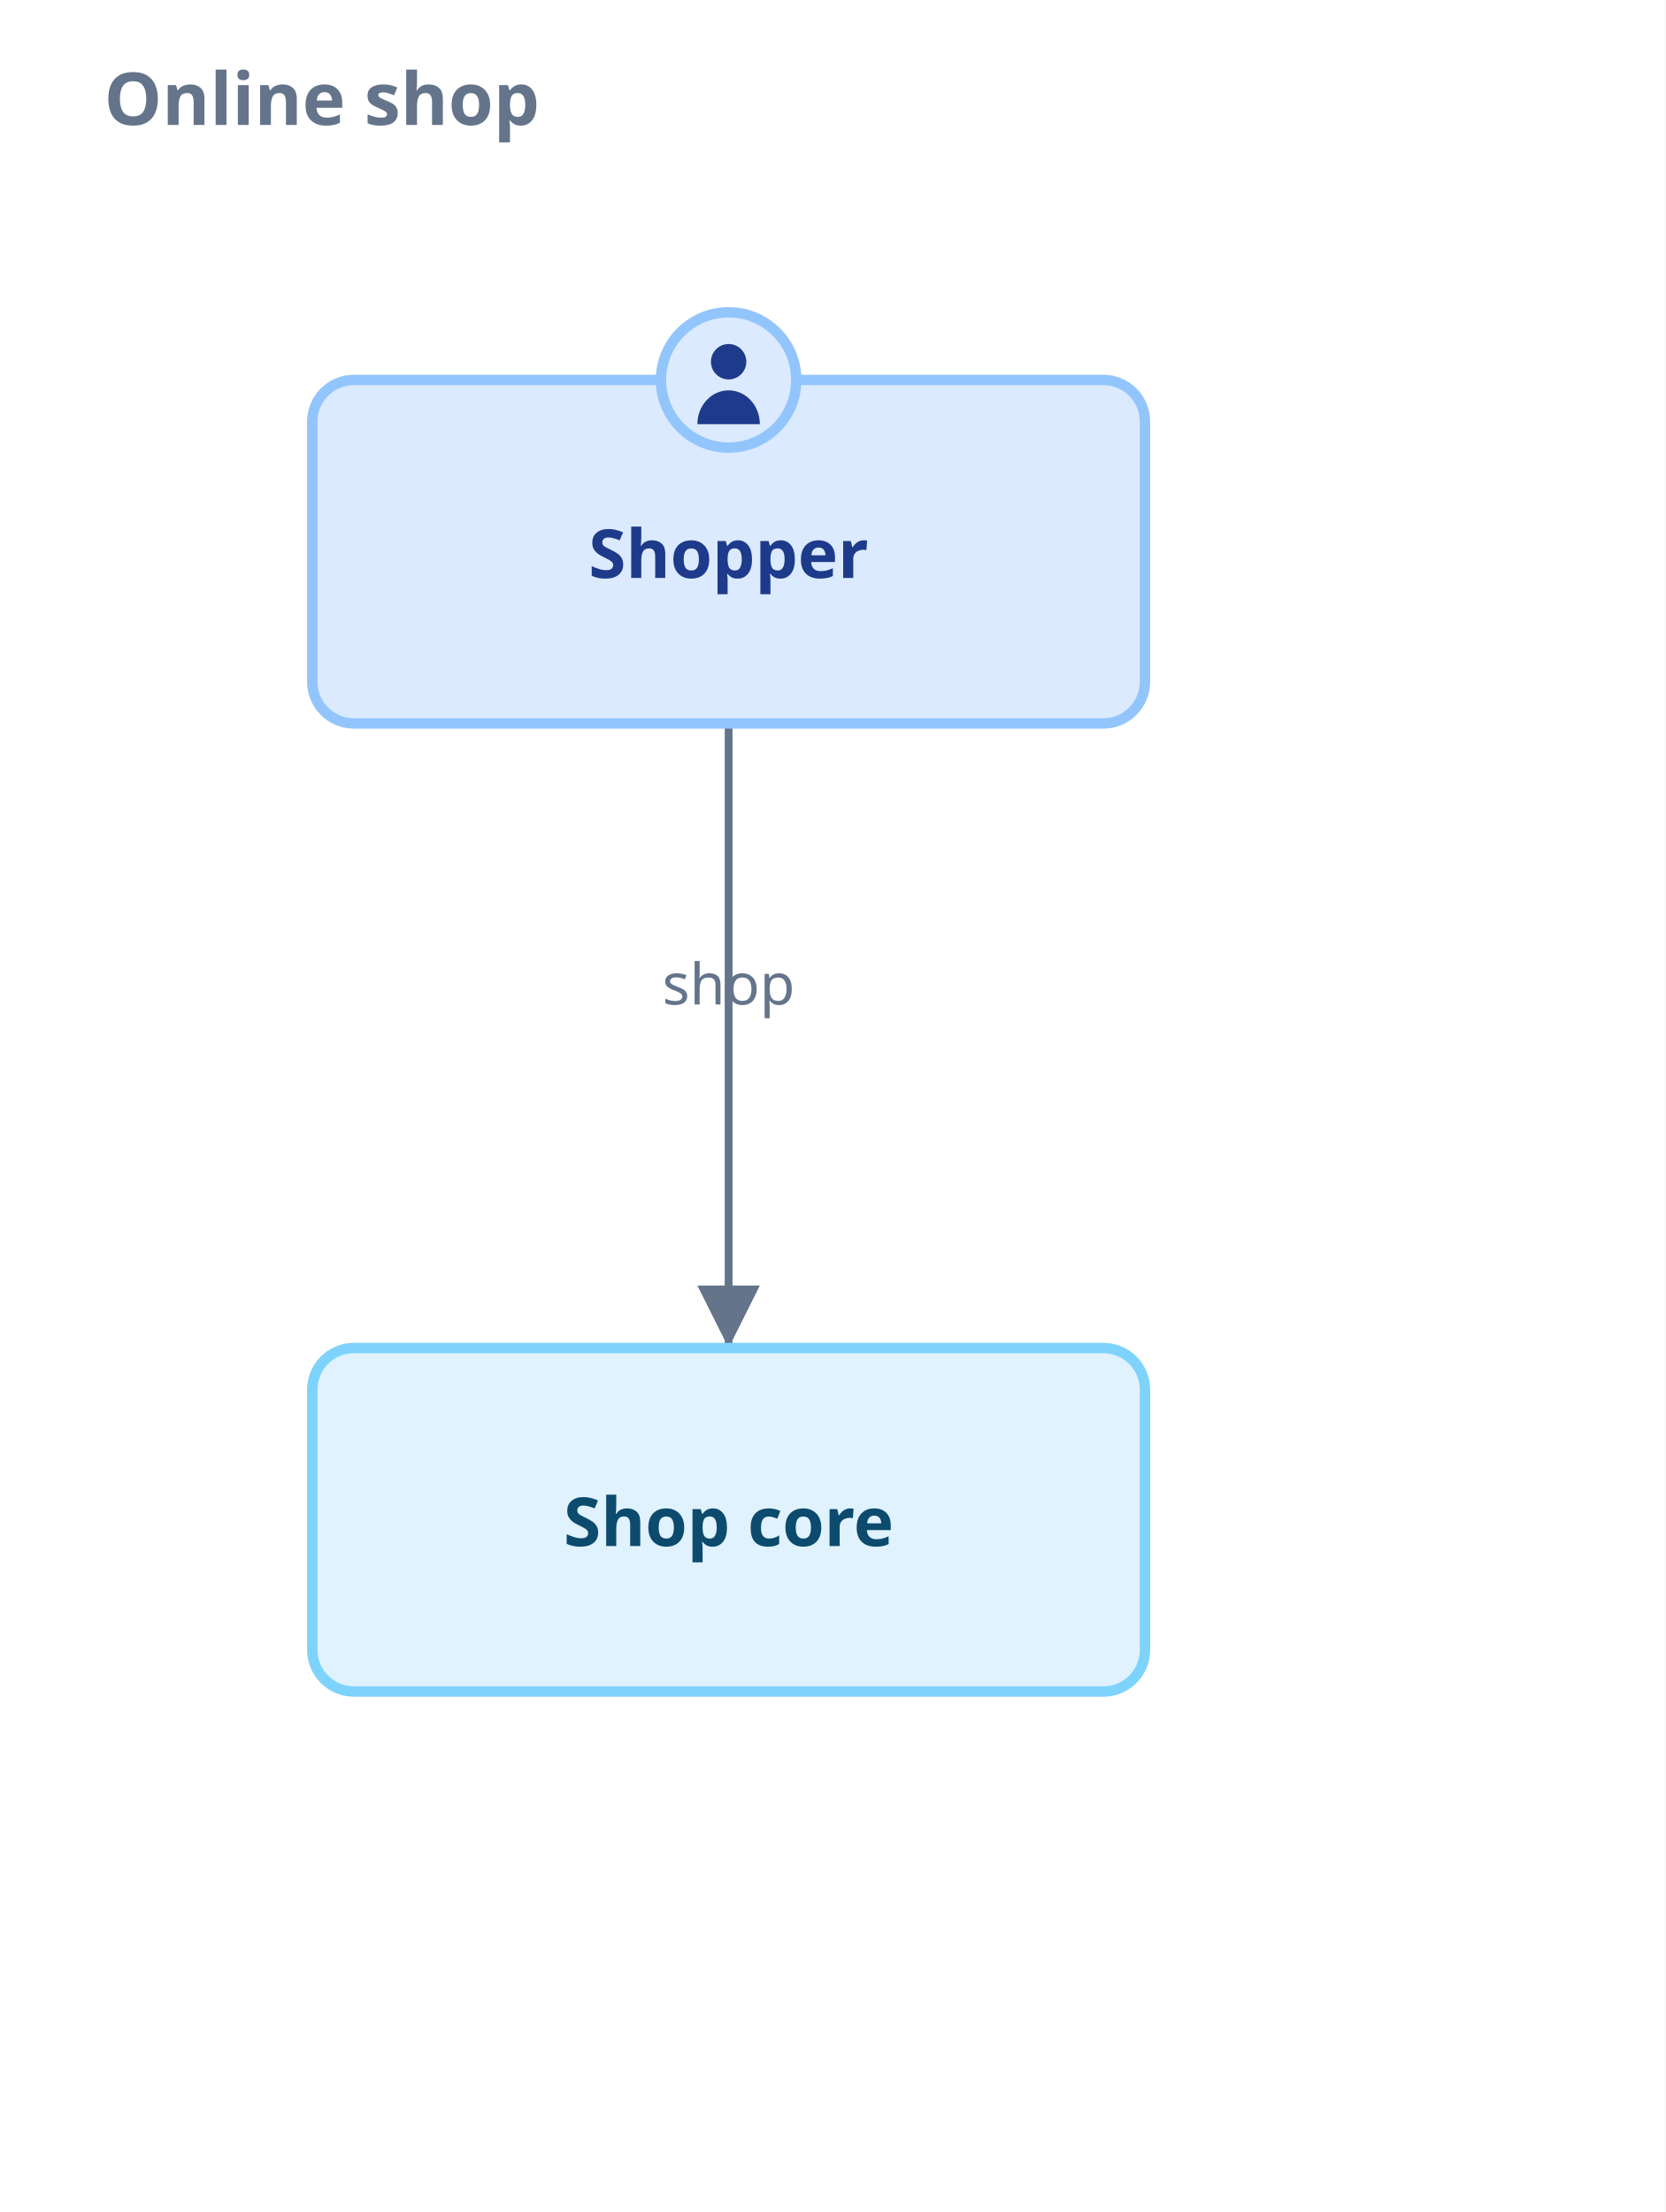
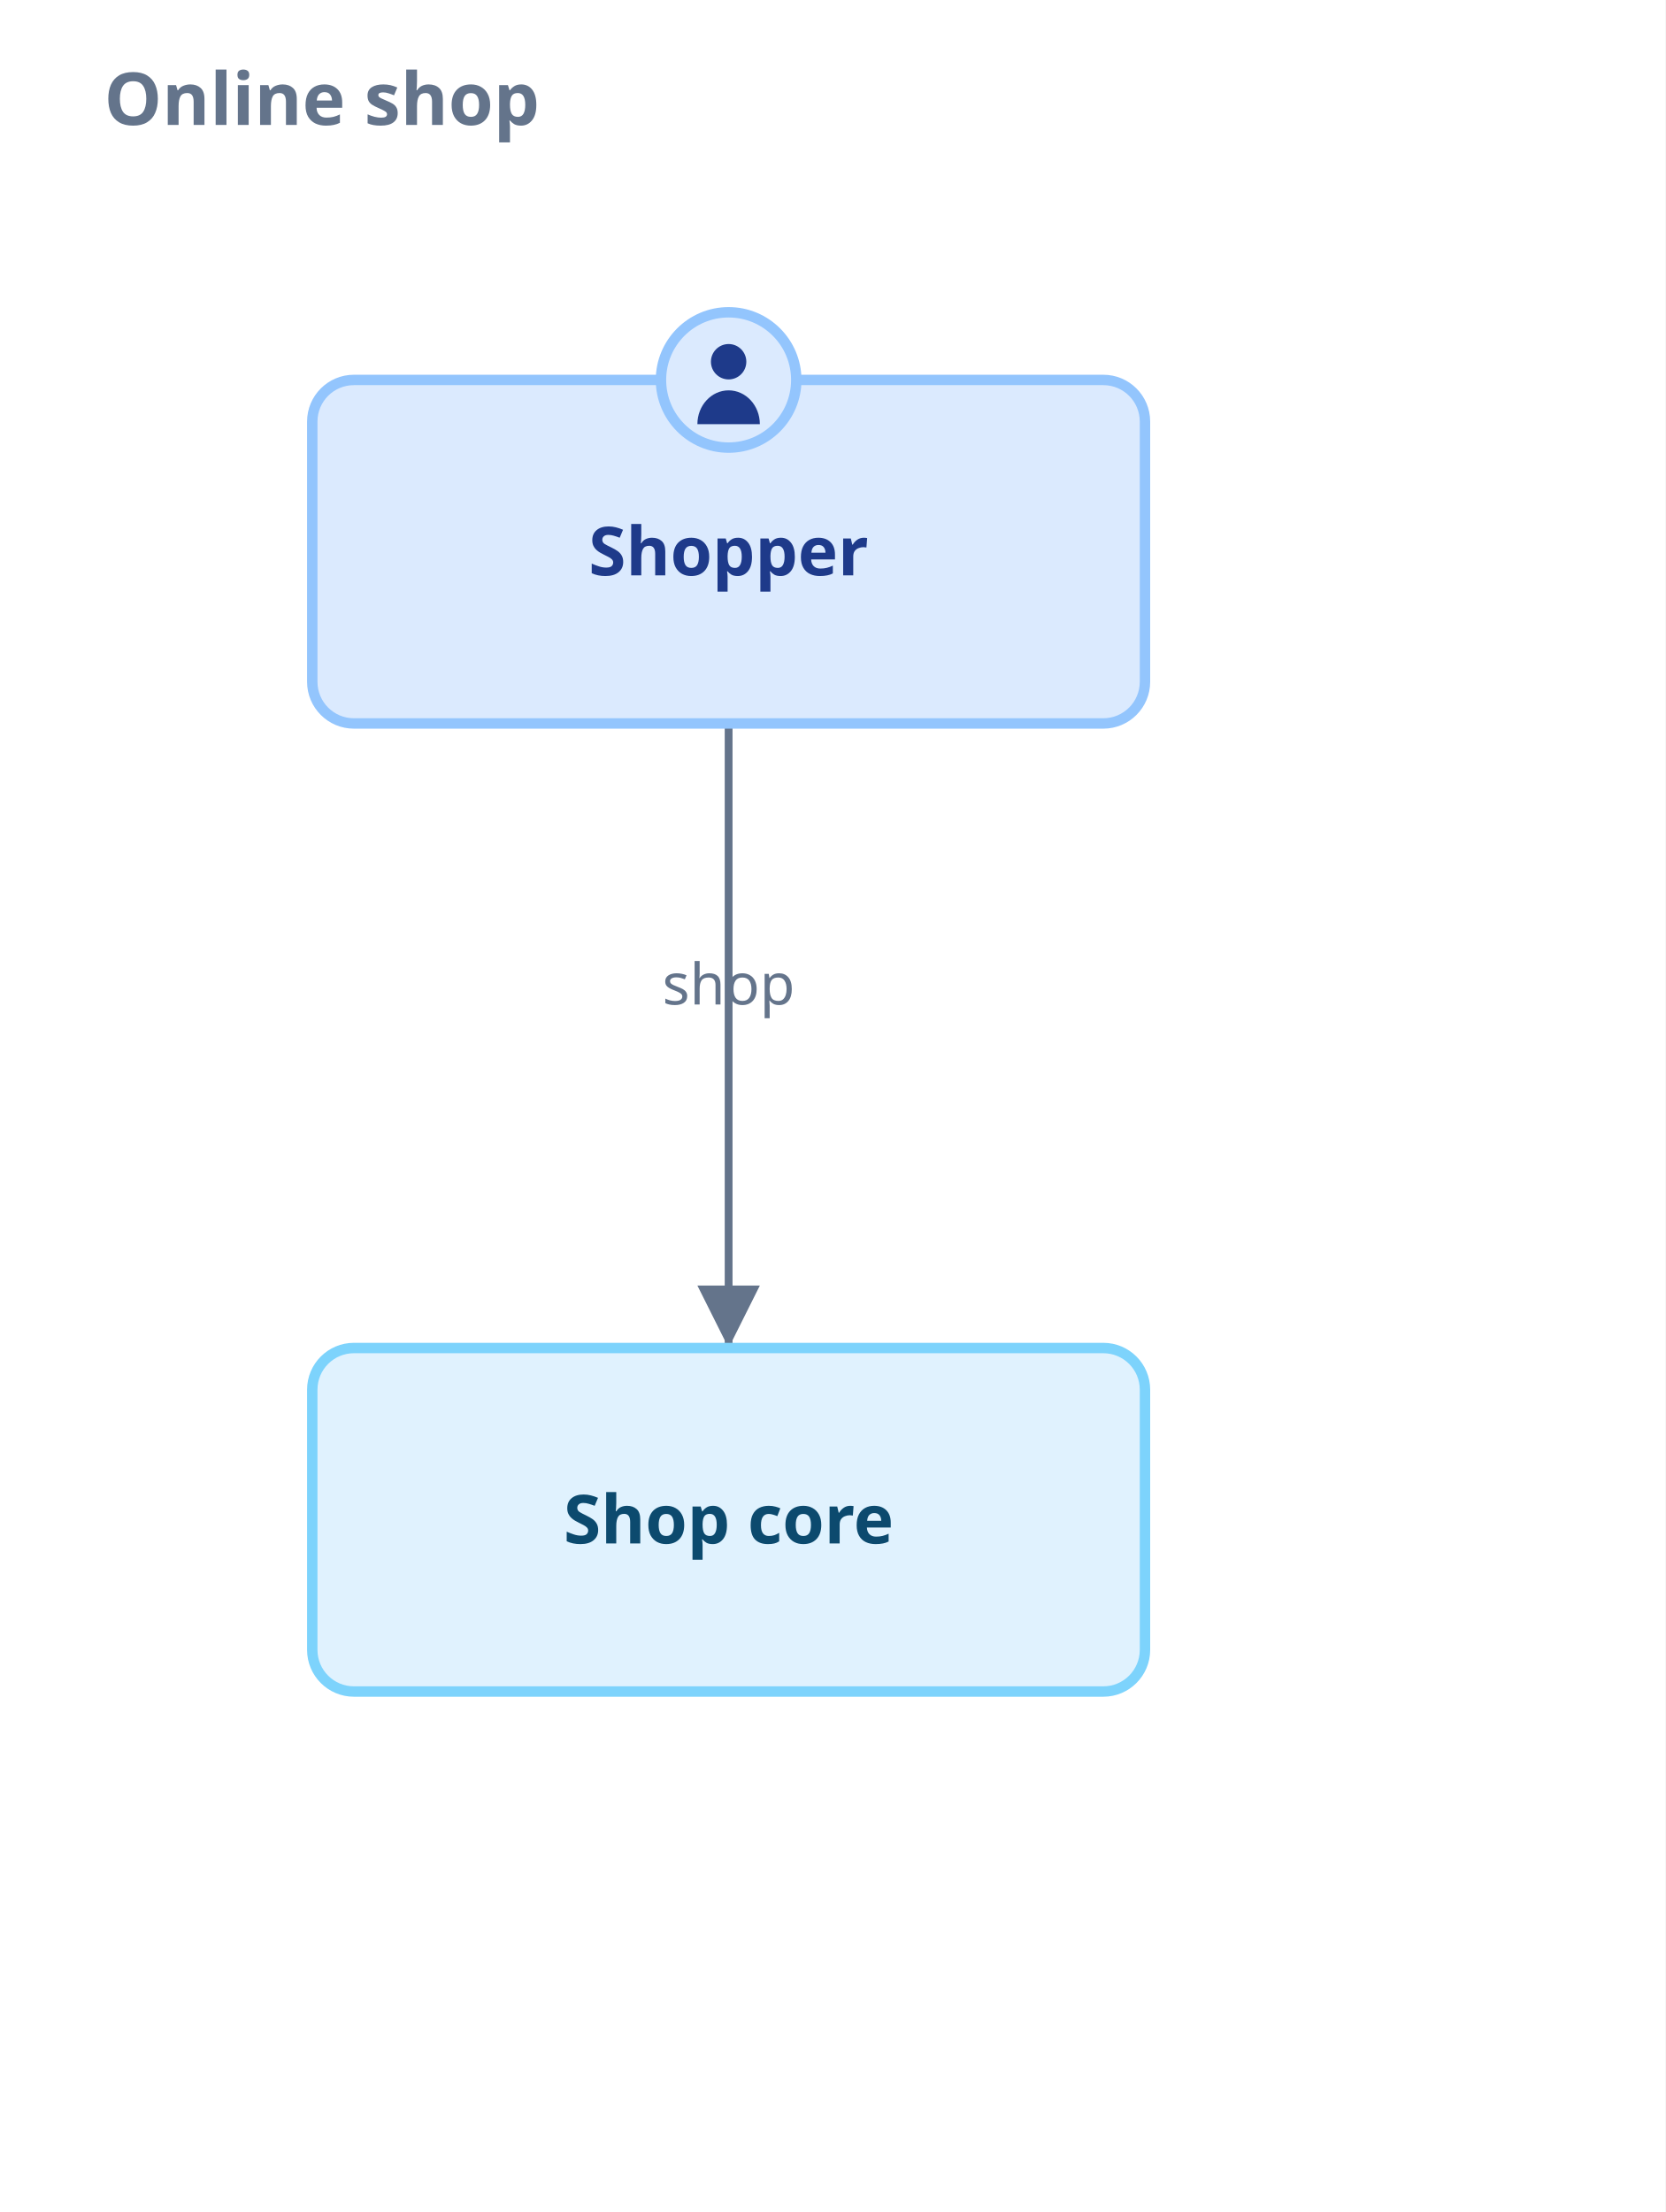
<svg xmlns="http://www.w3.org/2000/svg" viewBox="0 0 320 425" width="320" height="425">
  <defs>
    <marker id="arrow-default" viewBox="0 0 10 10" refX="10" refY="5" markerWidth="8" markerHeight="8" orient="auto-start-reverse">
      <path d="M 0 0 L 10 5 L 0 10 z" fill="#64748B" />
    </marker>
  </defs>
  <rect width="320" height="425" fill="#FFFFFF" rx="0" />
  <text x="20" y="24" fill="#64748B" font-size="14px" font-family="sans-serif" font-weight="bold">Online shop</text>
  <g class="edges">
    <g data-edge-from="Customer" data-edge-to="Monolith" data-edge-kind="sync" data-edge-canonical-id="Customer-&gt;Monolith" data-edge-label="shop" class="krs-edge krs-edge--interactive">
      <line x1="140" y1="139" x2="140" y2="259" stroke="transparent" stroke-width="14" stroke-linecap="butt" class="krs-edge__hitline" />
      <line x1="140" y1="139" x2="140" y2="259" stroke="#64748B" stroke-width="1.5" marker-end="url(#arrow-default)" />
      <text x="140" y="193" text-anchor="middle" fill="#64748B" font-size="11px" font-family="sans-serif">shop</text>
    </g>
  </g>
  <g class="nodes">
    <g data-node-id="Customer" data-node-kind="user" data-has-children="false" data-has-description="false">
      <rect x="60" y="73" width="160" height="66" rx="8" ry="8" fill="#DBEAFE" stroke="#93C5FD" stroke-width="2" />
      <circle cx="140" cy="73" r="13" fill="#DBEAFE" stroke="#93C5FD" stroke-width="2" />
      <circle cx="140" cy="69.5" r="3.4" fill="#1E3A8A" />
      <path d="M134 81.5 a6 6.5 0 0 1 12 0 Z" fill="#1E3A8A" />
-       <text x="140" y="106" text-anchor="middle" dominant-baseline="central" fill="#1E3A8A" font-size="13px" font-weight="bold" font-family="sans-serif">Shopper</text>
+       <text x="140" y="106" text-anchor="middle" dy="0.35em" fill="#1E3A8A" font-size="13px" font-weight="bold" font-family="sans-serif">Shopper</text>
    </g>
    <g data-node-id="Monolith" data-node-kind="service" data-has-children="true" data-has-description="false" style="cursor: pointer">
      <rect x="60" y="259" width="160" height="66" rx="8" ry="8" fill="#E0F2FE" stroke="#7DD3FC" stroke-width="2" />
-       <text x="140" y="292" text-anchor="middle" dominant-baseline="central" fill="#0C4A6E" font-size="13px" font-weight="bold" font-family="sans-serif">Shop core</text>
+       <text x="140" y="292" text-anchor="middle" dy="0.35em" fill="#0C4A6E" font-size="13px" font-weight="bold" font-family="sans-serif">Shop core</text>
    </g>
  </g>
</svg>
